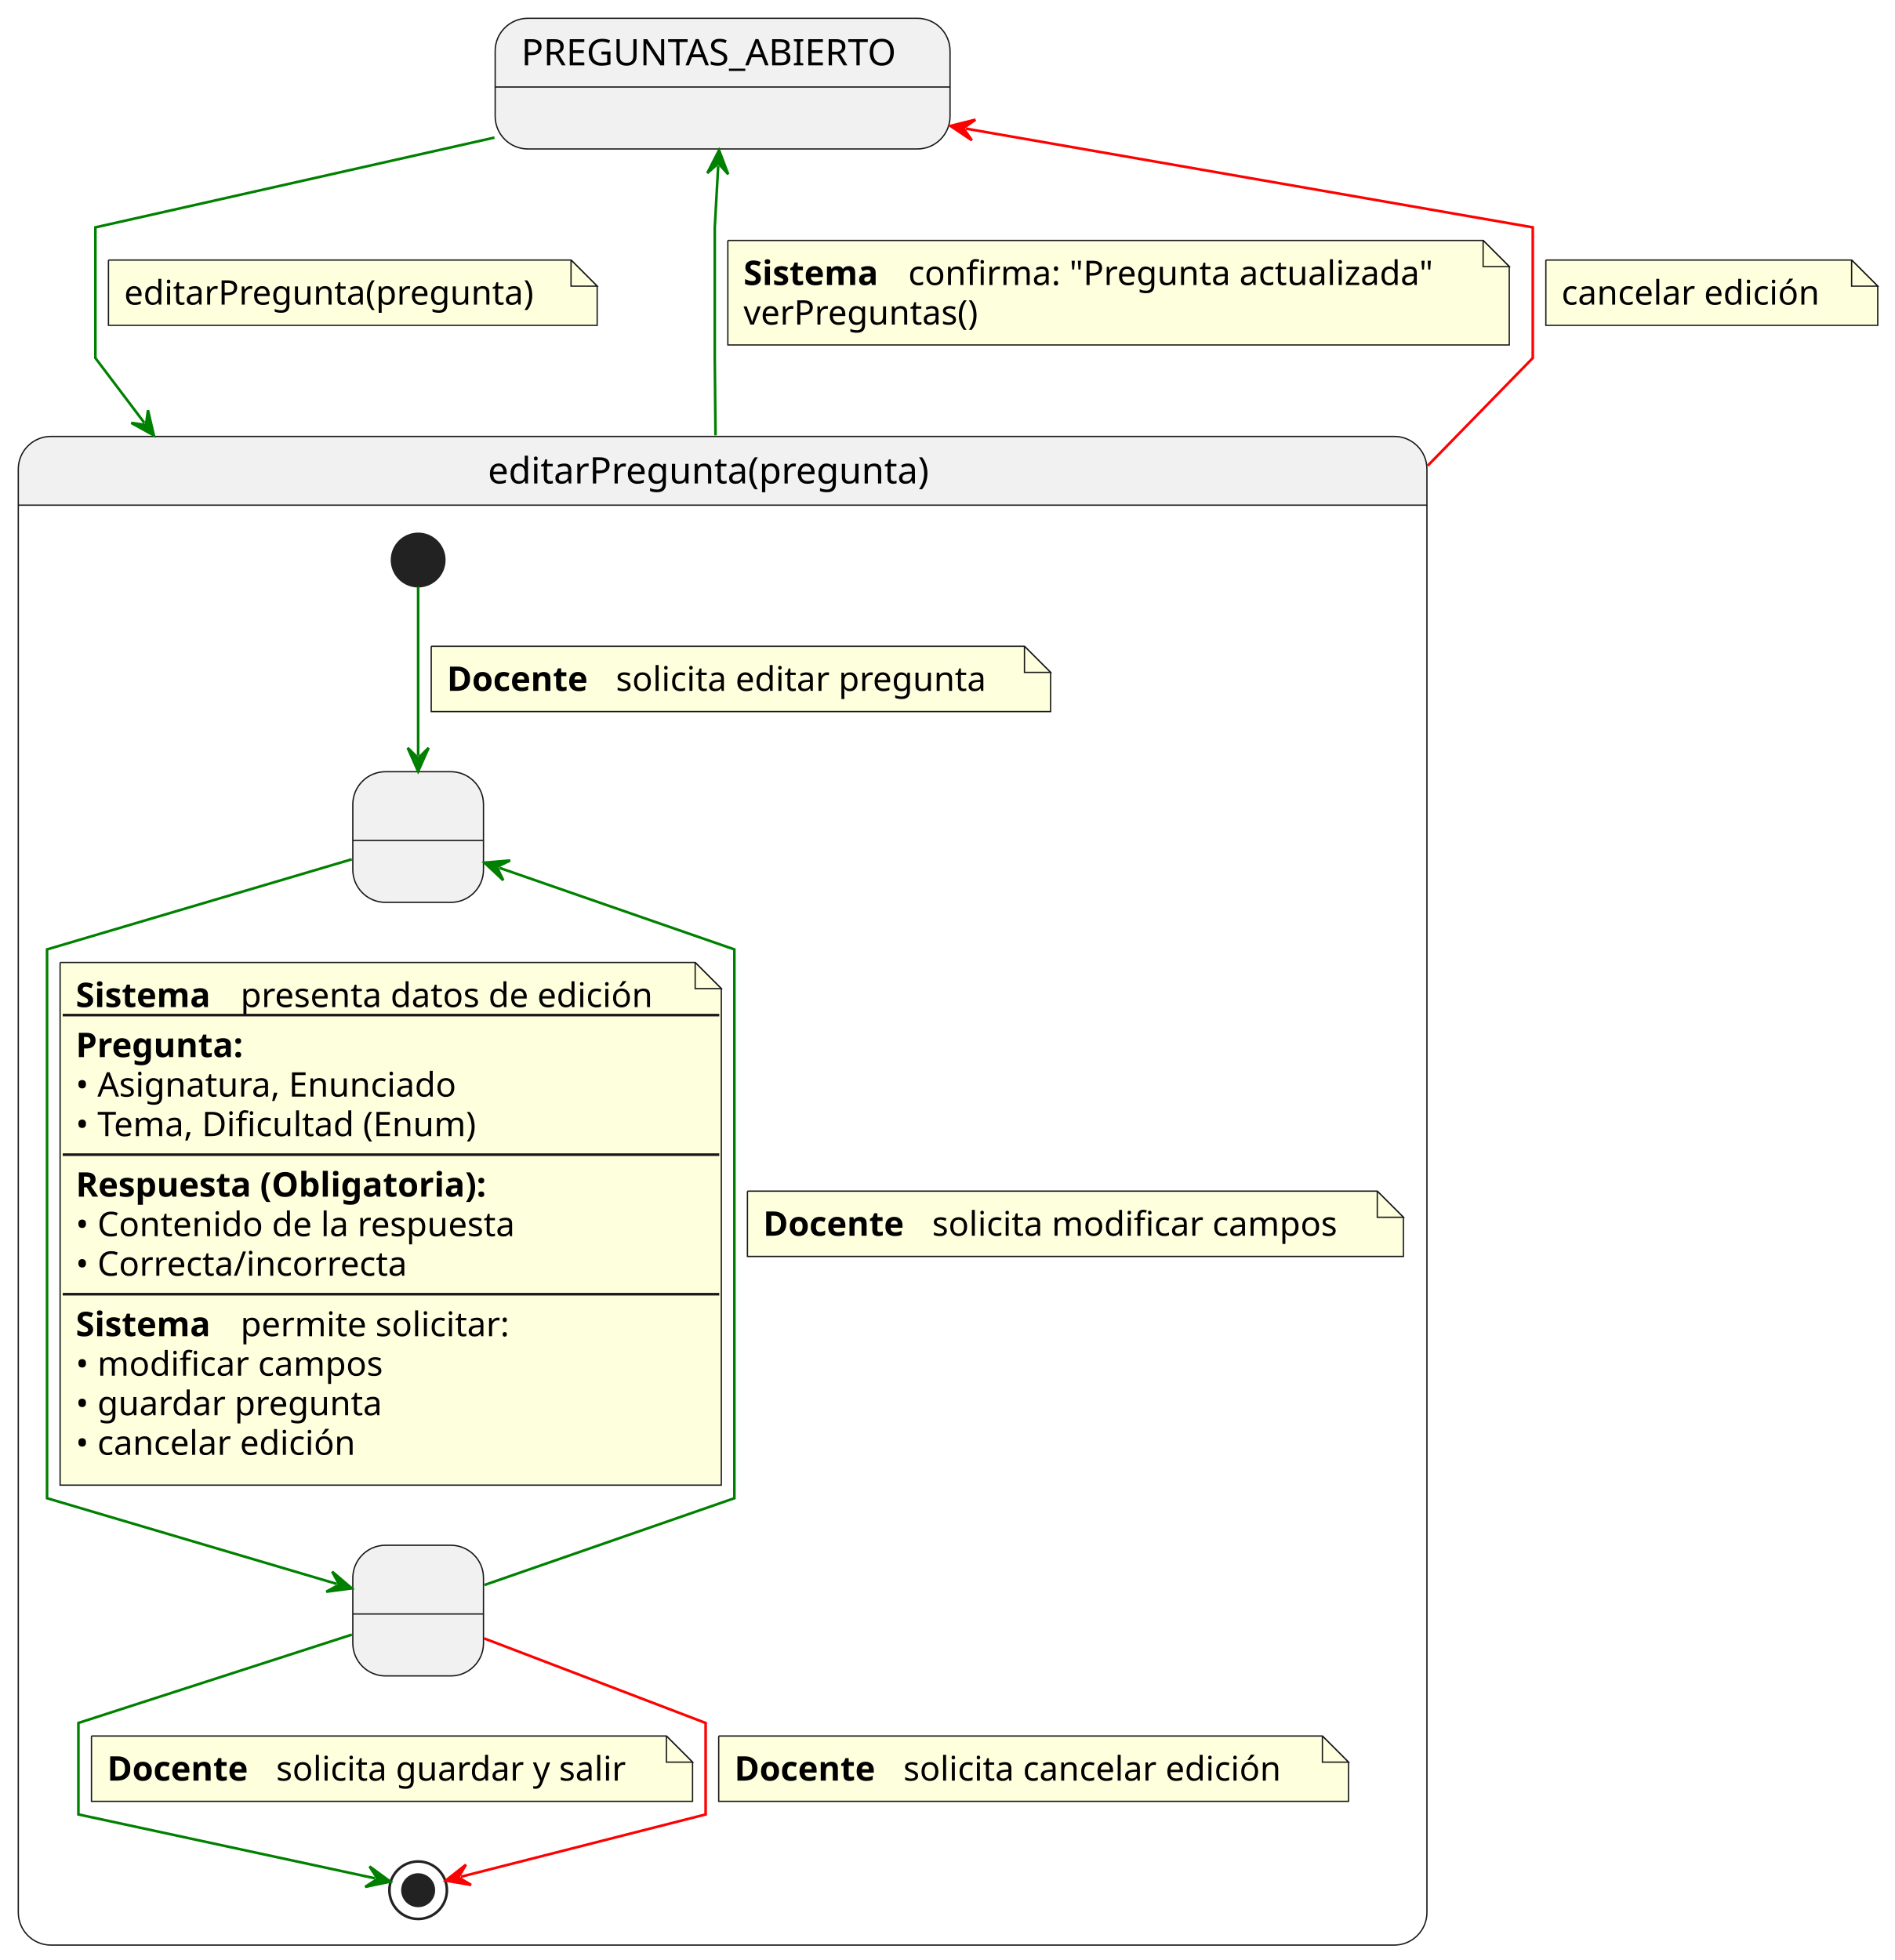
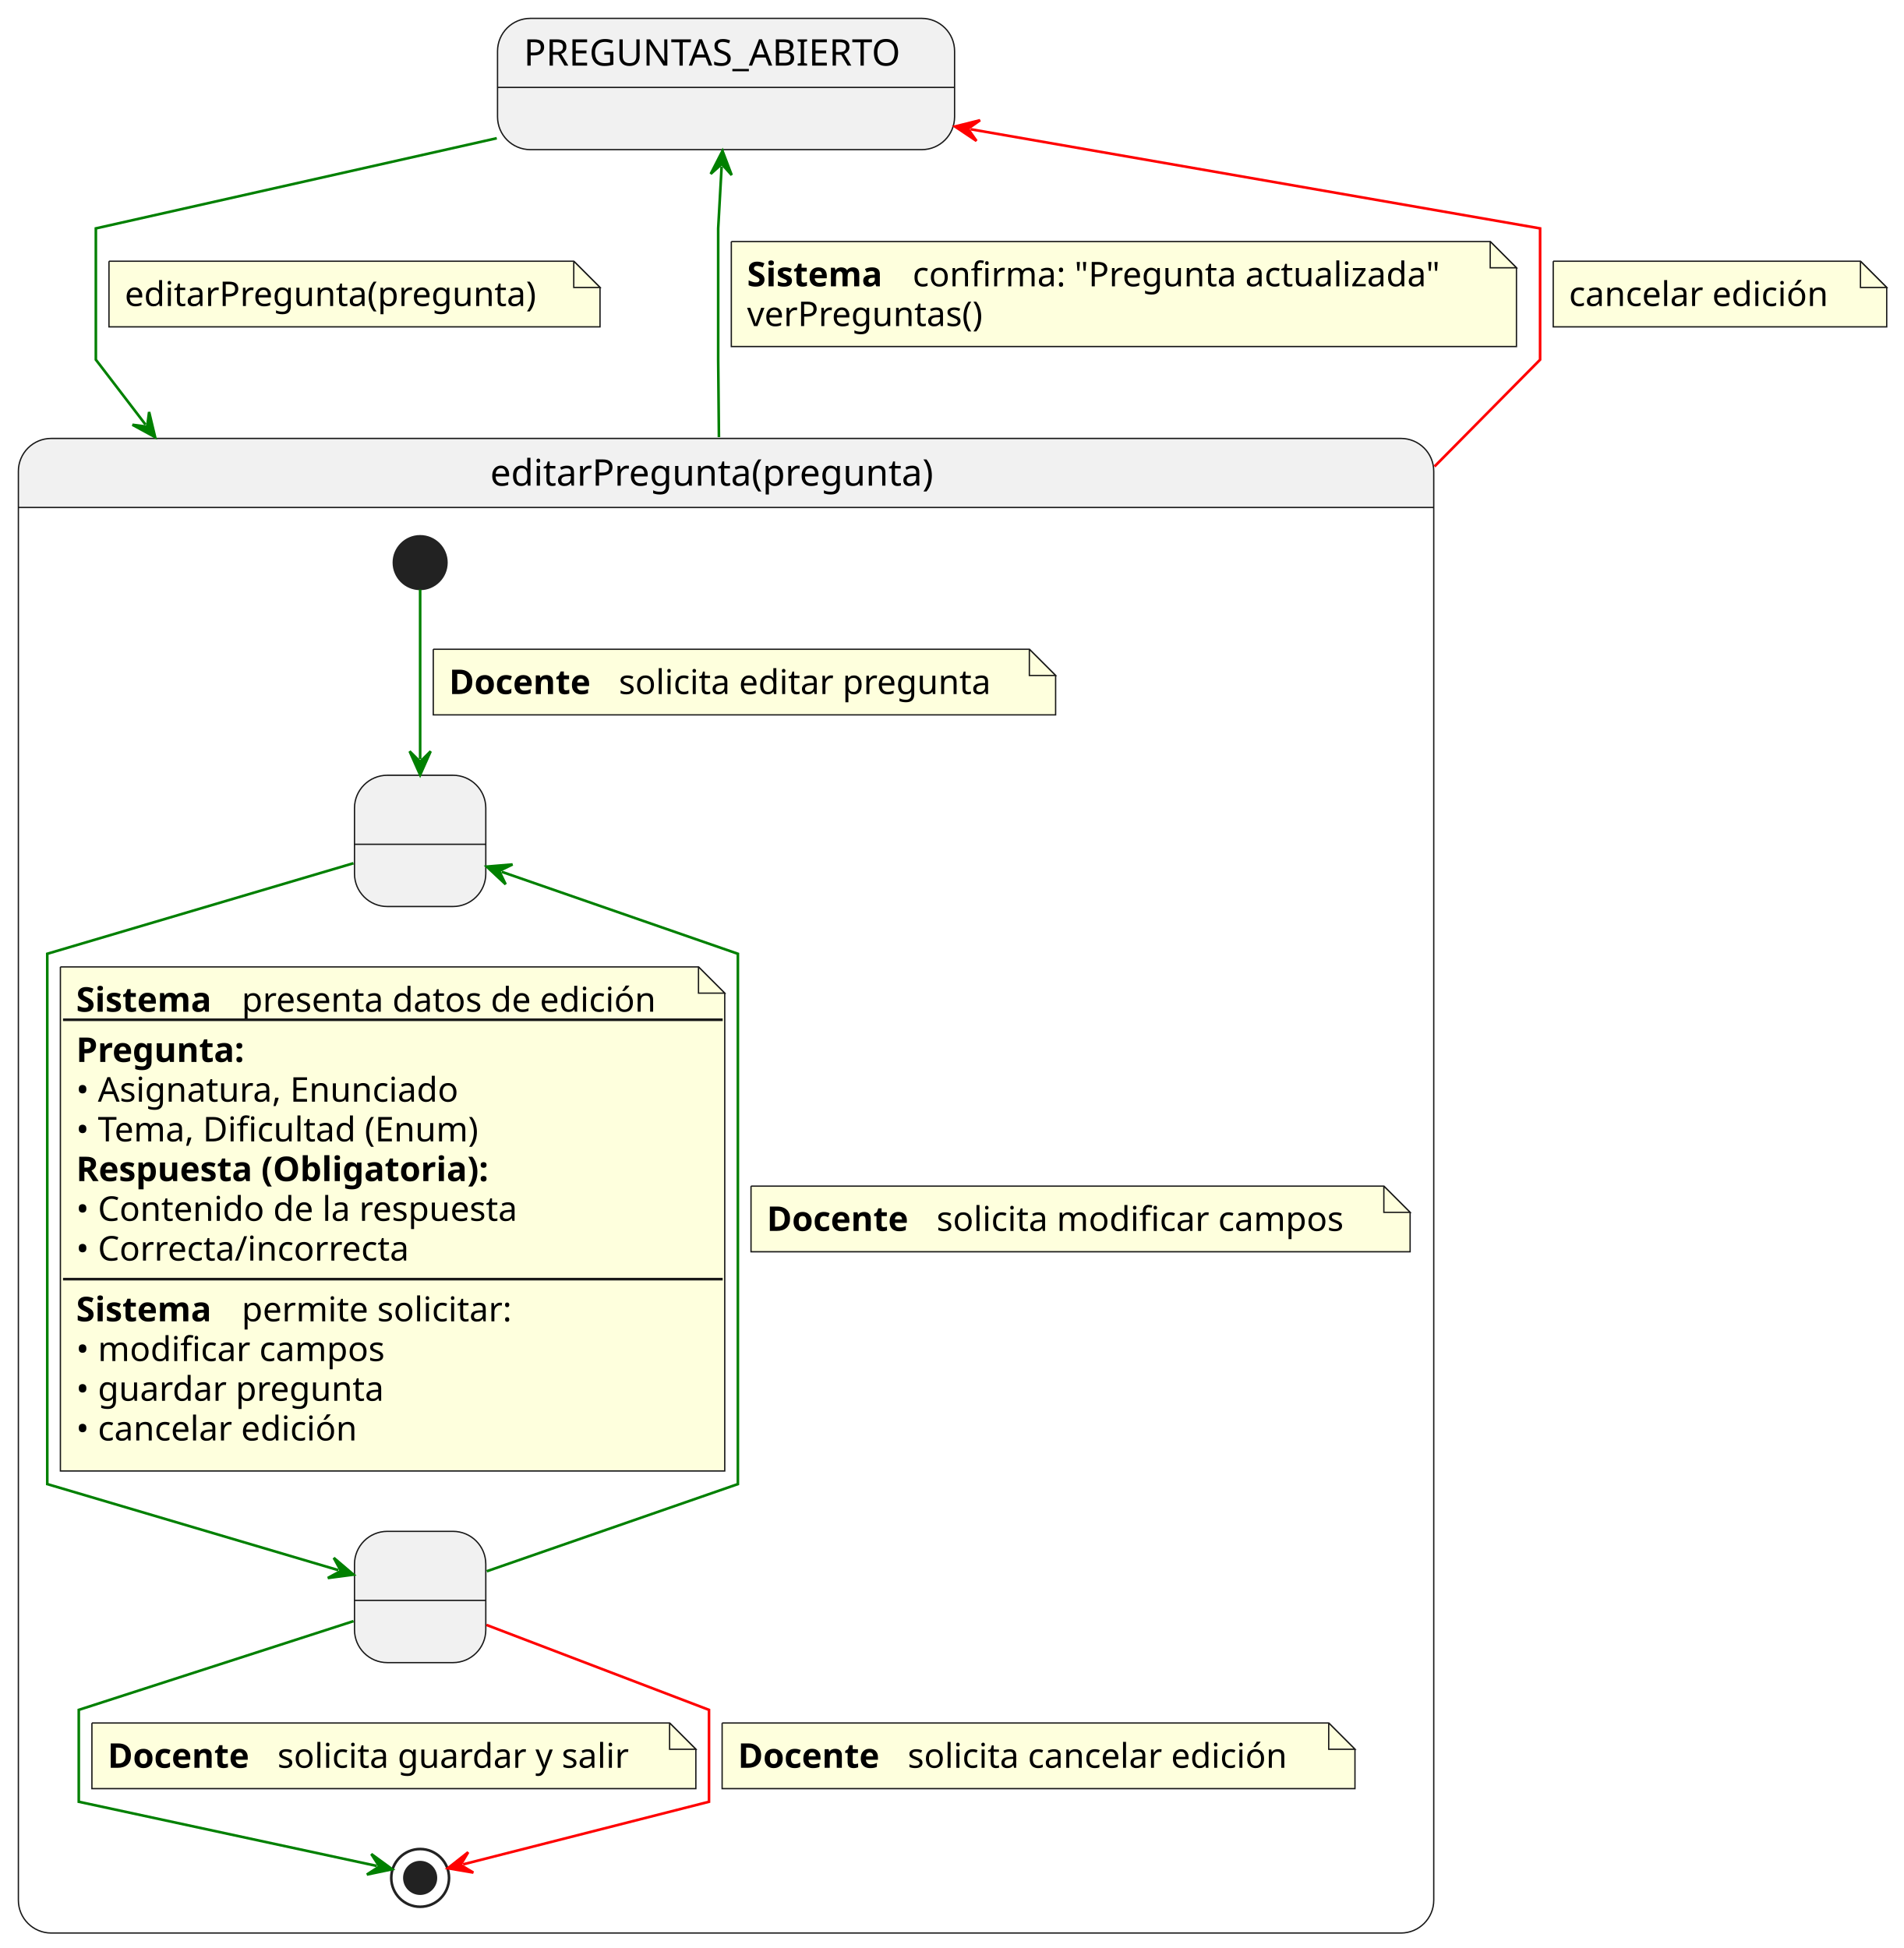
- <svg xmlns="http://www.w3.org/2000/svg" contentStyleType="text/css" data-diagram-type="STATE" height="750px" preserveAspectRatio="none" style="width:725px;height:750px;background:#FFFFFF;" version="1.1" viewBox="0 0 725 750" width="725px" zoomAndPan="magnify">
+ <svg xmlns="http://www.w3.org/2000/svg" contentStyleType="text/css" data-diagram-type="STATE" height="742px" preserveAspectRatio="none" style="width:725px;height:742px;background:#FFFFFF;" version="1.1" viewBox="0 0 725 742" width="725px" zoomAndPan="magnify">
  <defs />
  <g>
    <g id="PREGUNTAS_ABIERTO">
      <rect fill="#F1F1F1" height="50" rx="12.5" ry="12.5" style="stroke:#181818;stroke-width:0.5;" width="174.055" x="189.47" y="7" />
      <line style="stroke:#181818;stroke-width:0.5;" x1="189.47" x2="363.525" y1="33.297" y2="33.297" />
      <text fill="#000000" font-family="sans-serif" font-size="14" lengthAdjust="spacing" textLength="154.055" x="199.47" y="24.995">PREGUNTAS_ABIERTO</text>
    </g>
    <path d="M19.5,167 L533.5,167 A12.5,12.5 0 0 1 546,179.5 L546,193.297 L7,193.297 L7,179.5 A12.5,12.5 0 0 1 19.5,167" fill="#F1F1F1" />
-     <rect fill="none" height="577.297" rx="12.5" ry="12.5" style="stroke:#181818;stroke-width:0.5;" width="539" x="7" y="167" />
+     <rect fill="none" height="569.297" rx="12.5" ry="12.5" style="stroke:#181818;stroke-width:0.5;" width="539" x="7" y="167" />
    <line style="stroke:#181818;stroke-width:0.5;" x1="7" x2="546" y1="193.297" y2="193.297" />
    <text fill="#000000" font-family="sans-serif" font-size="14" lengthAdjust="spacing" textLength="179.607" x="186.696" y="184.995">editarPregunta(pregunta)</text>
    <g id="editarPregunta.EditandoDatos">
      <rect fill="#F1F1F1" height="50" rx="12.5" ry="12.5" style="stroke:#181818;stroke-width:0.5;" width="50" x="135" y="295.297" />
      <line style="stroke:#181818;stroke-width:0.5;" x1="135" x2="185" y1="321.594" y2="321.594" />
      <text fill="#000000" font-family="sans-serif" font-size="14" lengthAdjust="spacing" textLength="4.45" x="157.775" y="313.292"> </text>
    </g>
    <g id="editarPregunta.GuardandoDatos">
-       <rect fill="#F1F1F1" height="50" rx="12.5" ry="12.5" style="stroke:#181818;stroke-width:0.5;" width="50" x="135" y="591.297" />
-       <line style="stroke:#181818;stroke-width:0.5;" x1="135" x2="185" y1="617.594" y2="617.594" />
-       <text fill="#000000" font-family="sans-serif" font-size="14" lengthAdjust="spacing" textLength="4.45" x="157.775" y="609.292"> </text>
+       <rect fill="#F1F1F1" height="50" rx="12.5" ry="12.5" style="stroke:#181818;stroke-width:0.5;" width="50" x="135" y="583.297" />
+       <line style="stroke:#181818;stroke-width:0.5;" x1="135" x2="185" y1="609.594" y2="609.594" />
+       <text fill="#000000" font-family="sans-serif" font-size="14" lengthAdjust="spacing" textLength="4.45" x="157.775" y="601.292"> </text>
    </g>
    <ellipse cx="160" cy="214.297" fill="#222222" rx="10" ry="10" style="stroke:#222222;stroke-width:1;" />
-     <ellipse cx="160" cy="723.297" fill="none" rx="11" ry="11" style="stroke:#222222;stroke-width:1;" />
-     <ellipse cx="160" cy="723.297" fill="#222222" rx="6" ry="6" style="stroke:#222222;stroke-width:1;" />
+     <ellipse cx="160" cy="715.297" fill="none" rx="11" ry="11" style="stroke:#222222;stroke-width:1;" />
+     <ellipse cx="160" cy="715.297" fill="#222222" rx="6" ry="6" style="stroke:#222222;stroke-width:1;" />
    <g class="link" data-entity-1=".start.editarPregunta" data-entity-2="EditandoDatos" data-source-line="18" data-uid="lnk4" id="link_.start.editarPregunta_EditandoDatos">
      <path d="M160,224.527 C160,240.237 160,266.657 160,289.167" fill="none" id="*start*editarPregunta-to-EditandoDatos" style="stroke:#008000;stroke-width:1;" />
      <polygon fill="#008000" points="160,295.167,164,286.167,160,290.167,156,286.167,160,295.167" style="stroke:#008000;stroke-width:1;" />
      <path d="M165,247.297 L165,272.297 L402,272.297 L402,257.297 L392,247.297 L165,247.297" fill="#FEFFDD" style="stroke:#181818;stroke-width:0.5;" />
      <path d="M392,247.297 L392,257.297 L402,257.297 L392,247.297" fill="#FEFFDD" style="stroke:#181818;stroke-width:0.5;" />
      <text fill="#000000" font-family="sans-serif" font-size="13" font-weight="bold" lengthAdjust="spacing" textLength="60.531" x="171" y="264.364">Docente</text>
      <text fill="#000000" font-family="sans-serif" font-size="13" lengthAdjust="spacing" textLength="151.696" x="235.664" y="264.364">solicita editar pregunta</text>
    </g>
    <g class="link" data-entity-1="EditandoDatos" data-entity-2="GuardandoDatos" data-source-line="23" data-uid="lnk5" id="link_EditandoDatos_GuardandoDatos">
-       <path d="M134.61,328.807 C93.77,340.887 18,363.297 18,363.297 C18,363.297 18,573.297 18,573.297 C18,573.297 88.016,594.005 128.856,606.085" fill="none" id="EditandoDatos-to-GuardandoDatos" style="stroke:#008000;stroke-width:1;" />
-       <polygon fill="#008000" points="134.61,607.787,127.114,601.398,129.815,606.369,124.845,609.07,134.61,607.787" style="stroke:#008000;stroke-width:1;" />
-       <path d="M23,368.297 L23,568.297 L276,568.297 L276,378.297 L266,368.297 L23,368.297" fill="#FEFFDD" style="stroke:#181818;stroke-width:0.5;" />
+       <path d="M134.61,328.807 C93.77,340.887 18,363.297 18,363.297 C18,363.297 18,565.297 18,565.297 C18,565.297 88.016,586.005 128.856,598.085" fill="none" id="EditandoDatos-to-GuardandoDatos" style="stroke:#008000;stroke-width:1;" />
+       <polygon fill="#008000" points="134.61,599.787,127.114,593.398,129.815,598.369,124.845,601.07,134.61,599.787" style="stroke:#008000;stroke-width:1;" />
+       <path d="M23,368.297 L23,560.297 L276,560.297 L276,378.297 L266,368.297 L23,368.297" fill="#FEFFDD" style="stroke:#181818;stroke-width:0.5;" />
      <path d="M266,368.297 L266,378.297 L276,378.297 L266,368.297" fill="#FEFFDD" style="stroke:#181818;stroke-width:0.5;" />
      <text fill="#000000" font-family="sans-serif" font-size="13" font-weight="bold" lengthAdjust="spacing" textLength="58.906" x="29" y="385.364">Sistema</text>
      <text fill="#000000" font-family="sans-serif" font-size="13" lengthAdjust="spacing" textLength="169.171" x="92.039" y="385.364">presenta datos de edición</text>
      <line style="stroke:#181818;stroke-width:1;" x1="24" x2="275.21" y1="388.43" y2="388.43" />
      <text fill="#000000" font-family="sans-serif" font-size="13" font-weight="bold" lengthAdjust="spacing" textLength="72.757" x="29" y="404.497">Pregunta:</text>
      <text fill="#000000" font-family="sans-serif" font-size="13" lengthAdjust="spacing" textLength="158.31" x="29" y="419.629">• Asignatura, Enunciado</text>
      <text fill="#000000" font-family="sans-serif" font-size="13" lengthAdjust="spacing" textLength="170.39" x="29" y="434.762">• Tema, Dificultad (Enum)</text>
-       <line style="stroke:#181818;stroke-width:1;" x1="24" x2="275.21" y1="441.828" y2="441.828" />
-       <text fill="#000000" font-family="sans-serif" font-size="13" font-weight="bold" lengthAdjust="spacing" textLength="180.407" x="29" y="457.895">Respuesta (Obligatoria):</text>
-       <text fill="#000000" font-family="sans-serif" font-size="13" lengthAdjust="spacing" textLength="182.889" x="29" y="473.028">• Contenido de la respuesta</text>
-       <text fill="#000000" font-family="sans-serif" font-size="13" lengthAdjust="spacing" textLength="137.96" x="29" y="488.161">• Correcta/incorrecta</text>
-       <line style="stroke:#181818;stroke-width:1;" x1="24" x2="275.21" y1="495.227" y2="495.227" />
-       <text fill="#000000" font-family="sans-serif" font-size="13" font-weight="bold" lengthAdjust="spacing" textLength="58.906" x="29" y="511.293">Sistema</text>
-       <text fill="#000000" font-family="sans-serif" font-size="13" lengthAdjust="spacing" textLength="110.595" x="92.039" y="511.293">permite solicitar:</text>
-       <text fill="#000000" font-family="sans-serif" font-size="13" lengthAdjust="spacing" textLength="127.816" x="29" y="526.426">• modificar campos</text>
-       <text fill="#000000" font-family="sans-serif" font-size="13" lengthAdjust="spacing" textLength="126.686" x="29" y="541.559">• guardar pregunta</text>
-       <text fill="#000000" font-family="sans-serif" font-size="13" lengthAdjust="spacing" textLength="118.168" x="29" y="556.692">• cancelar edición</text>
+       <text fill="#000000" font-family="sans-serif" font-size="13" font-weight="bold" lengthAdjust="spacing" textLength="180.407" x="29" y="449.895">Respuesta (Obligatoria):</text>
+       <text fill="#000000" font-family="sans-serif" font-size="13" lengthAdjust="spacing" textLength="182.889" x="29" y="465.028">• Contenido de la respuesta</text>
+       <text fill="#000000" font-family="sans-serif" font-size="13" lengthAdjust="spacing" textLength="137.96" x="29" y="480.161">• Correcta/incorrecta</text>
+       <line style="stroke:#181818;stroke-width:1;" x1="24" x2="275.21" y1="487.227" y2="487.227" />
+       <text fill="#000000" font-family="sans-serif" font-size="13" font-weight="bold" lengthAdjust="spacing" textLength="58.906" x="29" y="503.293">Sistema</text>
+       <text fill="#000000" font-family="sans-serif" font-size="13" lengthAdjust="spacing" textLength="110.595" x="92.039" y="503.293">permite solicitar:</text>
+       <text fill="#000000" font-family="sans-serif" font-size="13" lengthAdjust="spacing" textLength="127.816" x="29" y="518.426">• modificar campos</text>
+       <text fill="#000000" font-family="sans-serif" font-size="13" lengthAdjust="spacing" textLength="126.686" x="29" y="533.559">• guardar pregunta</text>
+       <text fill="#000000" font-family="sans-serif" font-size="13" lengthAdjust="spacing" textLength="118.168" x="29" y="548.692">• cancelar edición</text>
    </g>
-     <g class="link" data-entity-1="GuardandoDatos" data-entity-2="EditandoDatos" data-source-line="42" data-uid="lnk6" id="link_GuardandoDatos_EditandoDatos">
-       <path d="M185.37,606.497 C220.85,594.177 281,573.297 281,573.297 C281,573.297 281,363.297 281,363.297 C281,363.297 226.518,344.385 191.038,332.065" fill="none" id="GuardandoDatos-to-EditandoDatos" style="stroke:#008000;stroke-width:1;" />
+     <g class="link" data-entity-1="GuardandoDatos" data-entity-2="EditandoDatos" data-source-line="41" data-uid="lnk6" id="link_GuardandoDatos_EditandoDatos">
+       <path d="M185.37,598.497 C220.85,586.177 281,565.297 281,565.297 C281,565.297 281,363.297 281,363.297 C281,363.297 226.518,344.385 191.038,332.065" fill="none" id="GuardandoDatos-to-EditandoDatos" style="stroke:#008000;stroke-width:1;" />
      <polygon fill="#008000" points="185.37,330.097,192.56,336.828,190.093,331.737,195.184,329.27,185.37,330.097" style="stroke:#008000;stroke-width:1;" />
-       <path d="M286,455.797 L286,480.797 L537,480.797 L537,465.797 L527,455.797 L286,455.797" fill="#FEFFDD" style="stroke:#181818;stroke-width:0.5;" />
-       <path d="M527,455.797 L527,465.797 L537,465.797 L527,455.797" fill="#FEFFDD" style="stroke:#181818;stroke-width:0.5;" />
-       <text fill="#000000" font-family="sans-serif" font-size="13" font-weight="bold" lengthAdjust="spacing" textLength="60.531" x="292" y="472.864">Docente</text>
-       <text fill="#000000" font-family="sans-serif" font-size="13" lengthAdjust="spacing" textLength="165.921" x="356.664" y="472.864">solicita modificar campos</text>
+       <path d="M286,451.797 L286,476.797 L537,476.797 L537,461.797 L527,451.797 L286,451.797" fill="#FEFFDD" style="stroke:#181818;stroke-width:0.5;" />
+       <path d="M527,451.797 L527,461.797 L537,461.797 L527,451.797" fill="#FEFFDD" style="stroke:#181818;stroke-width:0.5;" />
+       <text fill="#000000" font-family="sans-serif" font-size="13" font-weight="bold" lengthAdjust="spacing" textLength="60.531" x="292" y="468.864">Docente</text>
+       <text fill="#000000" font-family="sans-serif" font-size="13" lengthAdjust="spacing" textLength="165.921" x="356.664" y="468.864">solicita modificar campos</text>
    </g>
-     <g class="link" data-entity-1="GuardandoDatos" data-entity-2=".end.editarPregunta" data-source-line="48" data-uid="lnk8" id="link_GuardandoDatos_.end.editarPregunta">
-       <path d="M134.63,625.497 C96.79,637.717 30,659.297 30,659.297 C30,659.297 30,694.297 30,694.297 C30,694.297 112.445,712.053 143.495,718.743" fill="none" id="GuardandoDatos-to-*end*editarPregunta" style="stroke:#008000;stroke-width:1;" />
-       <polygon fill="#008000" points="149.36,720.007,141.404,714.201,144.472,718.954,139.719,722.021,149.36,720.007" style="stroke:#008000;stroke-width:1;" />
-       <path d="M35,664.297 L35,689.297 L265,689.297 L265,674.297 L255,664.297 L35,664.297" fill="#FEFFDD" style="stroke:#181818;stroke-width:0.5;" />
-       <path d="M255,664.297 L255,674.297 L265,674.297 L255,664.297" fill="#FEFFDD" style="stroke:#181818;stroke-width:0.5;" />
-       <text fill="#000000" font-family="sans-serif" font-size="13" font-weight="bold" lengthAdjust="spacing" textLength="60.531" x="41" y="681.364">Docente</text>
-       <text fill="#000000" font-family="sans-serif" font-size="13" lengthAdjust="spacing" textLength="144.536" x="105.664" y="681.364">solicita guardar y salir</text>
+     <g class="link" data-entity-1="GuardandoDatos" data-entity-2=".end.editarPregunta" data-source-line="47" data-uid="lnk8" id="link_GuardandoDatos_.end.editarPregunta">
+       <path d="M134.63,617.497 C96.79,629.717 30,651.297 30,651.297 C30,651.297 30,686.297 30,686.297 C30,686.297 112.445,704.053 143.495,710.743" fill="none" id="GuardandoDatos-to-*end*editarPregunta" style="stroke:#008000;stroke-width:1;" />
+       <polygon fill="#008000" points="149.36,712.007,141.404,706.201,144.472,710.954,139.719,714.021,149.36,712.007" style="stroke:#008000;stroke-width:1;" />
+       <path d="M35,656.297 L35,681.297 L265,681.297 L265,666.297 L255,656.297 L35,656.297" fill="#FEFFDD" style="stroke:#181818;stroke-width:0.5;" />
+       <path d="M255,656.297 L255,666.297 L265,666.297 L255,656.297" fill="#FEFFDD" style="stroke:#181818;stroke-width:0.5;" />
+       <text fill="#000000" font-family="sans-serif" font-size="13" font-weight="bold" lengthAdjust="spacing" textLength="60.531" x="41" y="673.364">Docente</text>
+       <text fill="#000000" font-family="sans-serif" font-size="13" lengthAdjust="spacing" textLength="144.536" x="105.664" y="673.364">solicita guardar y salir</text>
    </g>
-     <g class="link" data-entity-1="GuardandoDatos" data-entity-2=".end.editarPregunta" data-source-line="54" data-uid="lnk9" id="link_GuardandoDatos_.end.editarPregunta">
-       <path d="M185.24,626.937 C217.71,639.337 270,659.297 270,659.297 C270,659.297 270,694.297 270,694.297 C270,694.297 203.894,711.126 176.364,718.136" fill="none" id="GuardandoDatos-to-*end*editarPregunta-1" style="stroke:#FF0000;stroke-width:1;" />
-       <polygon fill="#FF0000" points="170.55,719.617,180.259,721.272,175.395,718.383,178.285,713.52,170.55,719.617" style="stroke:#FF0000;stroke-width:1;" />
-       <path d="M275,664.297 L275,689.297 L516,689.297 L516,674.297 L506,664.297 L275,664.297" fill="#FEFFDD" style="stroke:#181818;stroke-width:0.5;" />
-       <path d="M506,664.297 L506,674.297 L516,674.297 L506,664.297" fill="#FEFFDD" style="stroke:#181818;stroke-width:0.5;" />
-       <text fill="#000000" font-family="sans-serif" font-size="13" font-weight="bold" lengthAdjust="spacing" textLength="60.531" x="281" y="681.364">Docente</text>
-       <text fill="#000000" font-family="sans-serif" font-size="13" lengthAdjust="spacing" textLength="156.273" x="345.664" y="681.364">solicita cancelar edición</text>
+     <g class="link" data-entity-1="GuardandoDatos" data-entity-2=".end.editarPregunta" data-source-line="53" data-uid="lnk9" id="link_GuardandoDatos_.end.editarPregunta">
+       <path d="M185.24,618.937 C217.71,631.337 270,651.297 270,651.297 C270,651.297 270,686.297 270,686.297 C270,686.297 203.894,703.126 176.364,710.136" fill="none" id="GuardandoDatos-to-*end*editarPregunta-1" style="stroke:#FF0000;stroke-width:1;" />
+       <polygon fill="#FF0000" points="170.55,711.617,180.259,713.272,175.395,710.383,178.285,705.52,170.55,711.617" style="stroke:#FF0000;stroke-width:1;" />
+       <path d="M275,656.297 L275,681.297 L516,681.297 L516,666.297 L506,656.297 L275,656.297" fill="#FEFFDD" style="stroke:#181818;stroke-width:0.5;" />
+       <path d="M506,656.297 L506,666.297 L516,666.297 L506,656.297" fill="#FEFFDD" style="stroke:#181818;stroke-width:0.5;" />
+       <text fill="#000000" font-family="sans-serif" font-size="13" font-weight="bold" lengthAdjust="spacing" textLength="60.531" x="281" y="673.364">Docente</text>
+       <text fill="#000000" font-family="sans-serif" font-size="13" lengthAdjust="spacing" textLength="156.273" x="345.664" y="673.364">solicita cancelar edición</text>
    </g>
    <g class="link" data-entity-1="PREGUNTAS_ABIERTO" data-entity-2="editarPregunta" data-source-line="7" data-uid="lnk2" id="link_PREGUNTAS_ABIERTO_editarPregunta">
-       <path d="M189.18,52.65 C120.55,68.09 36.5,87 36.5,87 C36.5,87 36.5,137 36.5,137 C36.5,137 41.414,143.502 55.244,161.812" fill="none" id="PREGUNTAS_ABIERTO-to-editarPregunta" style="stroke:#008000;stroke-width:1;" />
-       <polygon fill="#008000" points="58.86,166.6,56.627,157.007,55.846,162.61,50.244,161.829,58.86,166.6" style="stroke:#008000;stroke-width:1;" />
+       <path d="M189.18,52.65 C120.55,68.09 36.5,87 36.5,87 C36.5,87 36.5,137 36.5,137 C36.5,137 41.463,143.496 55.433,161.746" fill="none" id="PREGUNTAS_ABIERTO-to-editarPregunta" style="stroke:#008000;stroke-width:1;" />
+       <polygon fill="#008000" points="59.08,166.51,56.786,156.932,56.041,162.54,50.433,161.795,59.08,166.51" style="stroke:#008000;stroke-width:1;" />
      <path d="M41.5,99.5 L41.5,124.5 L228.5,124.5 L228.5,109.5 L218.5,99.5 L41.5,99.5" fill="#FEFFDD" style="stroke:#181818;stroke-width:0.5;" />
      <path d="M218.5,99.5 L218.5,109.5 L228.5,109.5 L218.5,99.5" fill="#FEFFDD" style="stroke:#181818;stroke-width:0.5;" />
      <text fill="#000000" font-family="sans-serif" font-size="13" lengthAdjust="spacing" textLength="166.778" x="47.5" y="116.567">editarPregunta(pregunta)</text>
    </g>
-     <g class="link" data-entity-1="editarPregunta" data-entity-2="PREGUNTAS_ABIERTO" data-source-line="63" data-uid="lnk10" id="link_editarPregunta_PREGUNTAS_ABIERTO">
-       <path d="M273.78,166.6 C273.61,148.29 273.5,137 273.5,137 C273.5,137 273.5,87 273.5,87 C273.5,87 274.019,77.751 274.809,63.471" fill="none" id="editarPregunta-to-PREGUNTAS_ABIERTO" style="stroke:#008000;stroke-width:1;" />
+     <g class="link" data-entity-1="editarPregunta" data-entity-2="PREGUNTAS_ABIERTO" data-source-line="62" data-uid="lnk10" id="link_editarPregunta_PREGUNTAS_ABIERTO">
+       <path d="M273.78,166.51 C273.61,148.26 273.5,137 273.5,137 C273.5,137 273.5,87 273.5,87 C273.5,87 274.019,77.751 274.809,63.471" fill="none" id="editarPregunta-to-PREGUNTAS_ABIERTO" style="stroke:#008000;stroke-width:1;" />
      <polygon fill="#008000" points="275.14,57.48,270.649,66.245,274.864,62.472,278.637,66.687,275.14,57.48" style="stroke:#008000;stroke-width:1;" />
      <path d="M278.5,92 L278.5,132 L577.5,132 L577.5,102 L567.5,92 L278.5,92" fill="#FEFFDD" style="stroke:#181818;stroke-width:0.5;" />
      <path d="M567.5,92 L567.5,102 L577.5,102 L567.5,92" fill="#FEFFDD" style="stroke:#181818;stroke-width:0.5;" />
      <text fill="#000000" font-family="sans-serif" font-size="13" font-weight="bold" lengthAdjust="spacing" textLength="58.906" x="284.5" y="109.067">Sistema</text>
      <text fill="#000000" font-family="sans-serif" font-size="13" lengthAdjust="spacing" textLength="215.731" x="347.539" y="109.067">confirma: "Pregunta actualizada"</text>
      <text fill="#000000" font-family="sans-serif" font-size="13" lengthAdjust="spacing" textLength="96.929" x="284.5" y="124.2">verPreguntas()</text>
    </g>
-     <g class="link" data-entity-1="editarPregunta" data-entity-2="PREGUNTAS_ABIERTO" data-source-line="70" data-uid="lnk11" id="link_editarPregunta_PREGUNTAS_ABIERTO">
-       <path d="M546.29,178.2 C570.72,153.17 586.5,137 586.5,137 C586.5,137 586.5,87 586.5,87 C586.5,87 461.281,65.189 369.591,49.219" fill="none" id="editarPregunta-to-PREGUNTAS_ABIERTO-1" style="stroke:#FF0000;stroke-width:1;" />
+     <g class="link" data-entity-1="editarPregunta" data-entity-2="PREGUNTAS_ABIERTO" data-source-line="69" data-uid="lnk11" id="link_editarPregunta_PREGUNTAS_ABIERTO">
+       <path d="M546.29,177.69 C570.72,152.96 586.5,137 586.5,137 C586.5,137 586.5,87 586.5,87 C586.5,87 461.281,65.189 369.591,49.219" fill="none" id="editarPregunta-to-PREGUNTAS_ABIERTO-1" style="stroke:#FF0000;stroke-width:1;" />
      <polygon fill="#FF0000" points="363.68,48.19,371.86,53.675,368.606,49.048,373.233,45.794,363.68,48.19" style="stroke:#FF0000;stroke-width:1;" />
      <path d="M591.5,99.5 L591.5,124.5 L718.5,124.5 L718.5,109.5 L708.5,99.5 L591.5,99.5" fill="#FEFFDD" style="stroke:#181818;stroke-width:0.5;" />
      <path d="M708.5,99.5 L708.5,109.5 L718.5,109.5 L708.5,99.5" fill="#FEFFDD" style="stroke:#181818;stroke-width:0.5;" />
      <text fill="#000000" font-family="sans-serif" font-size="13" lengthAdjust="spacing" textLength="106.368" x="597.5" y="116.567">cancelar edición</text>
    </g>
  </g>
</svg>
